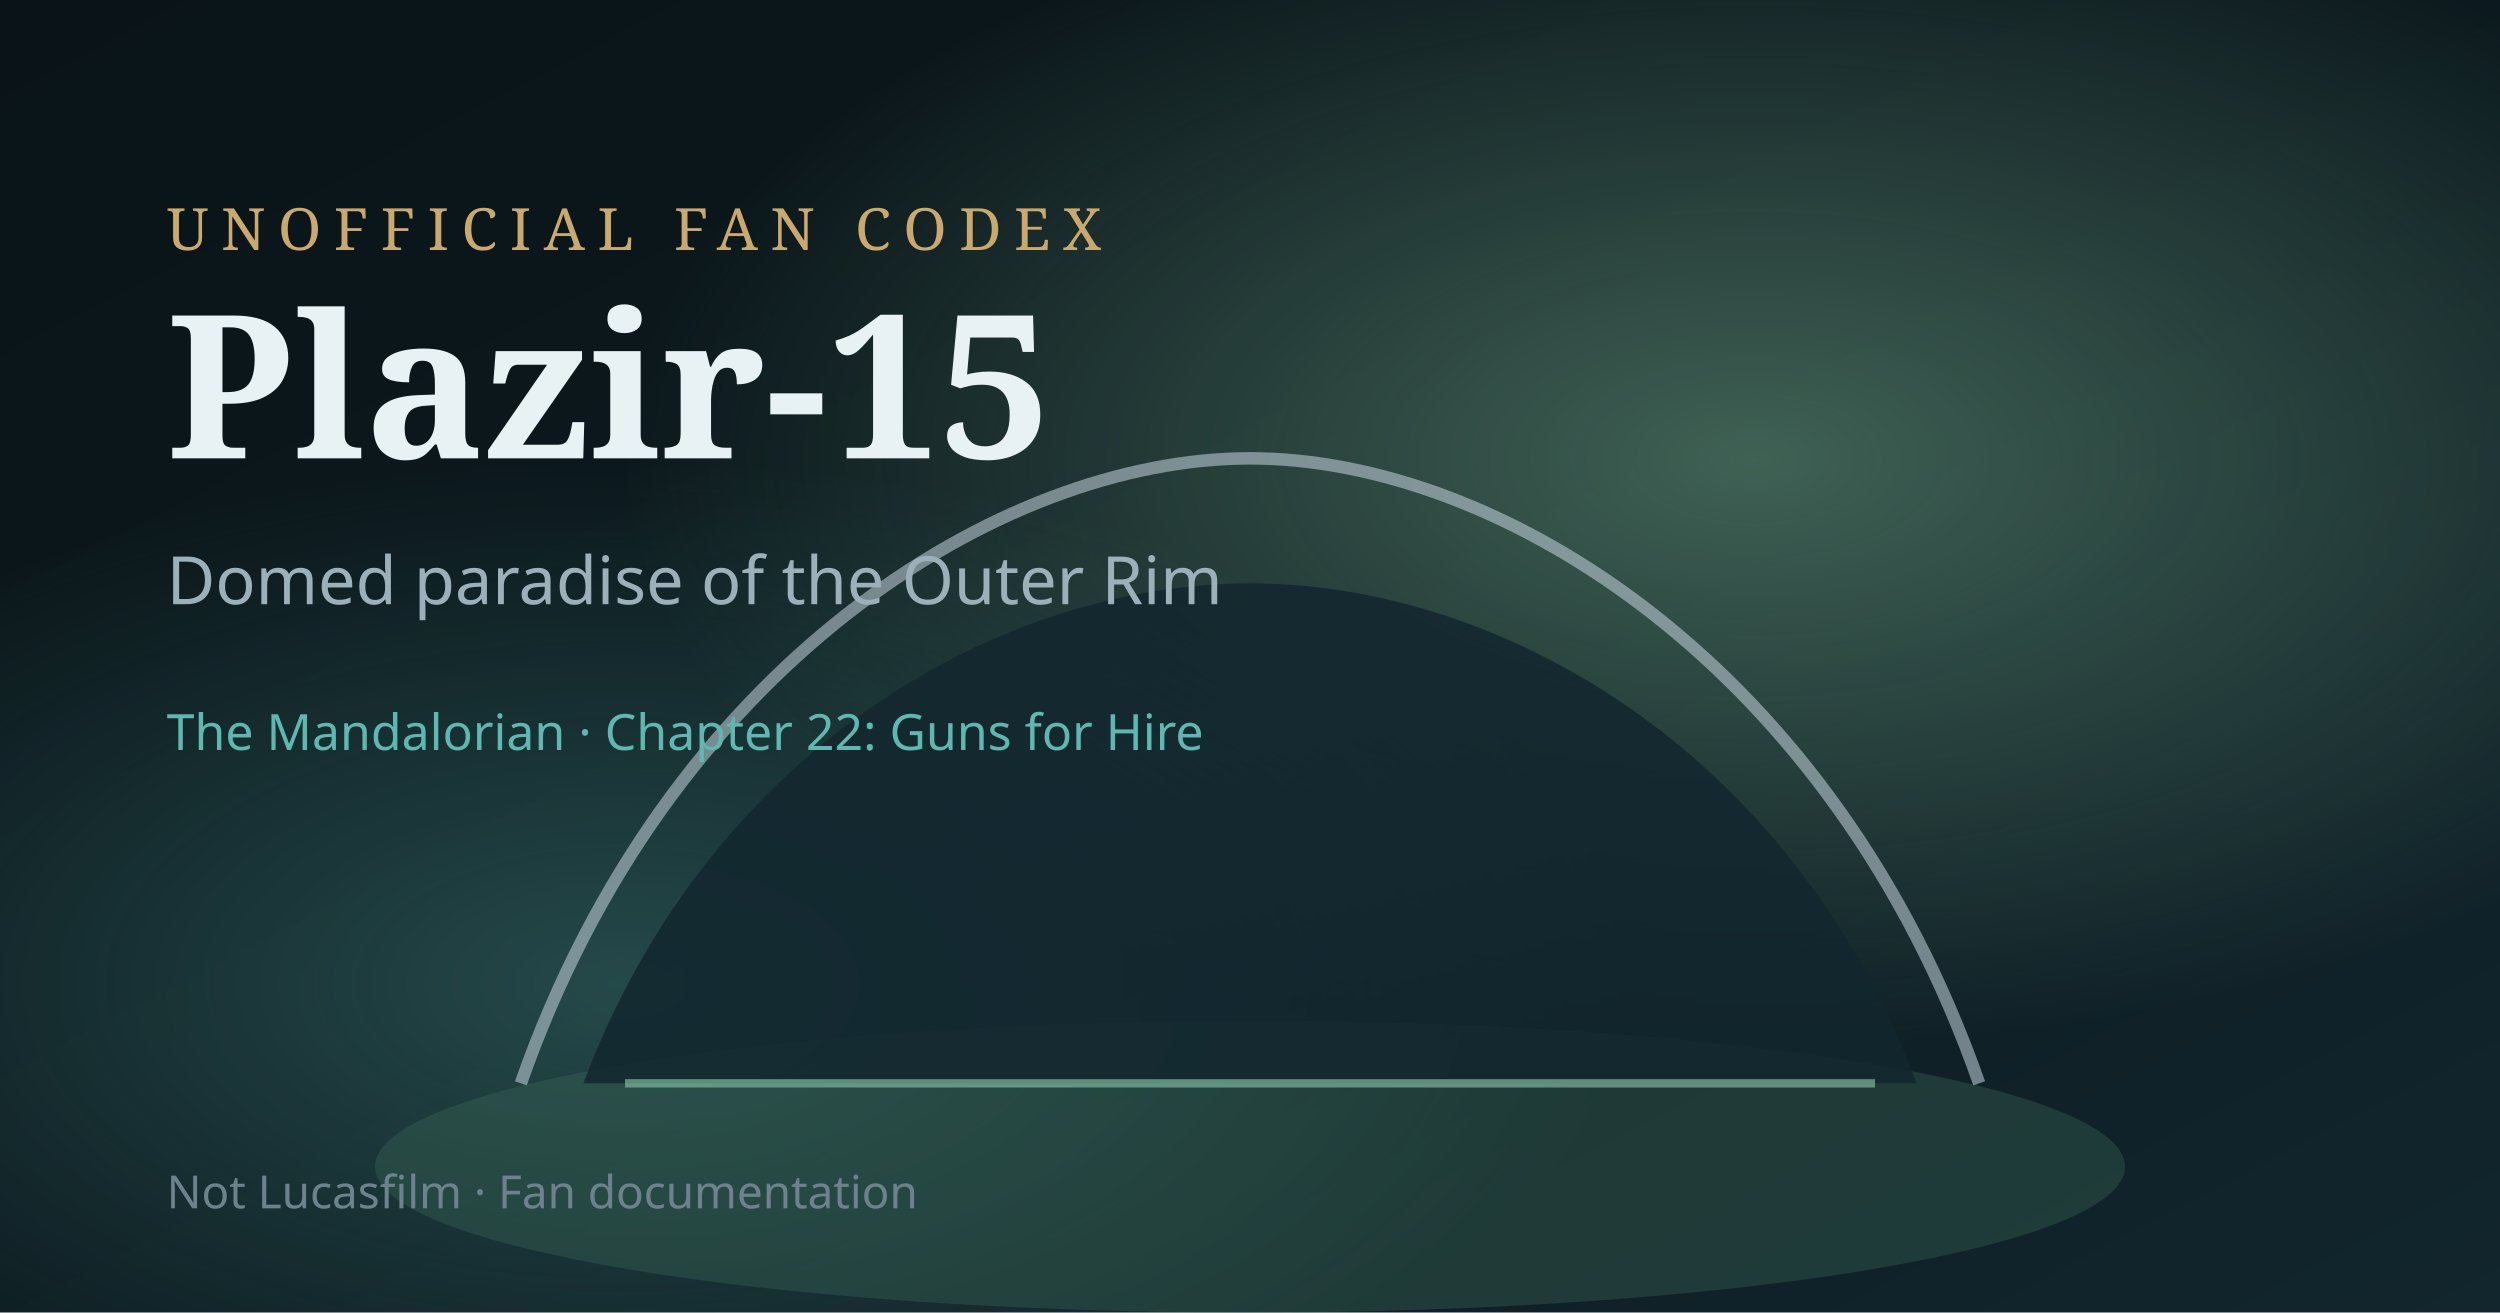
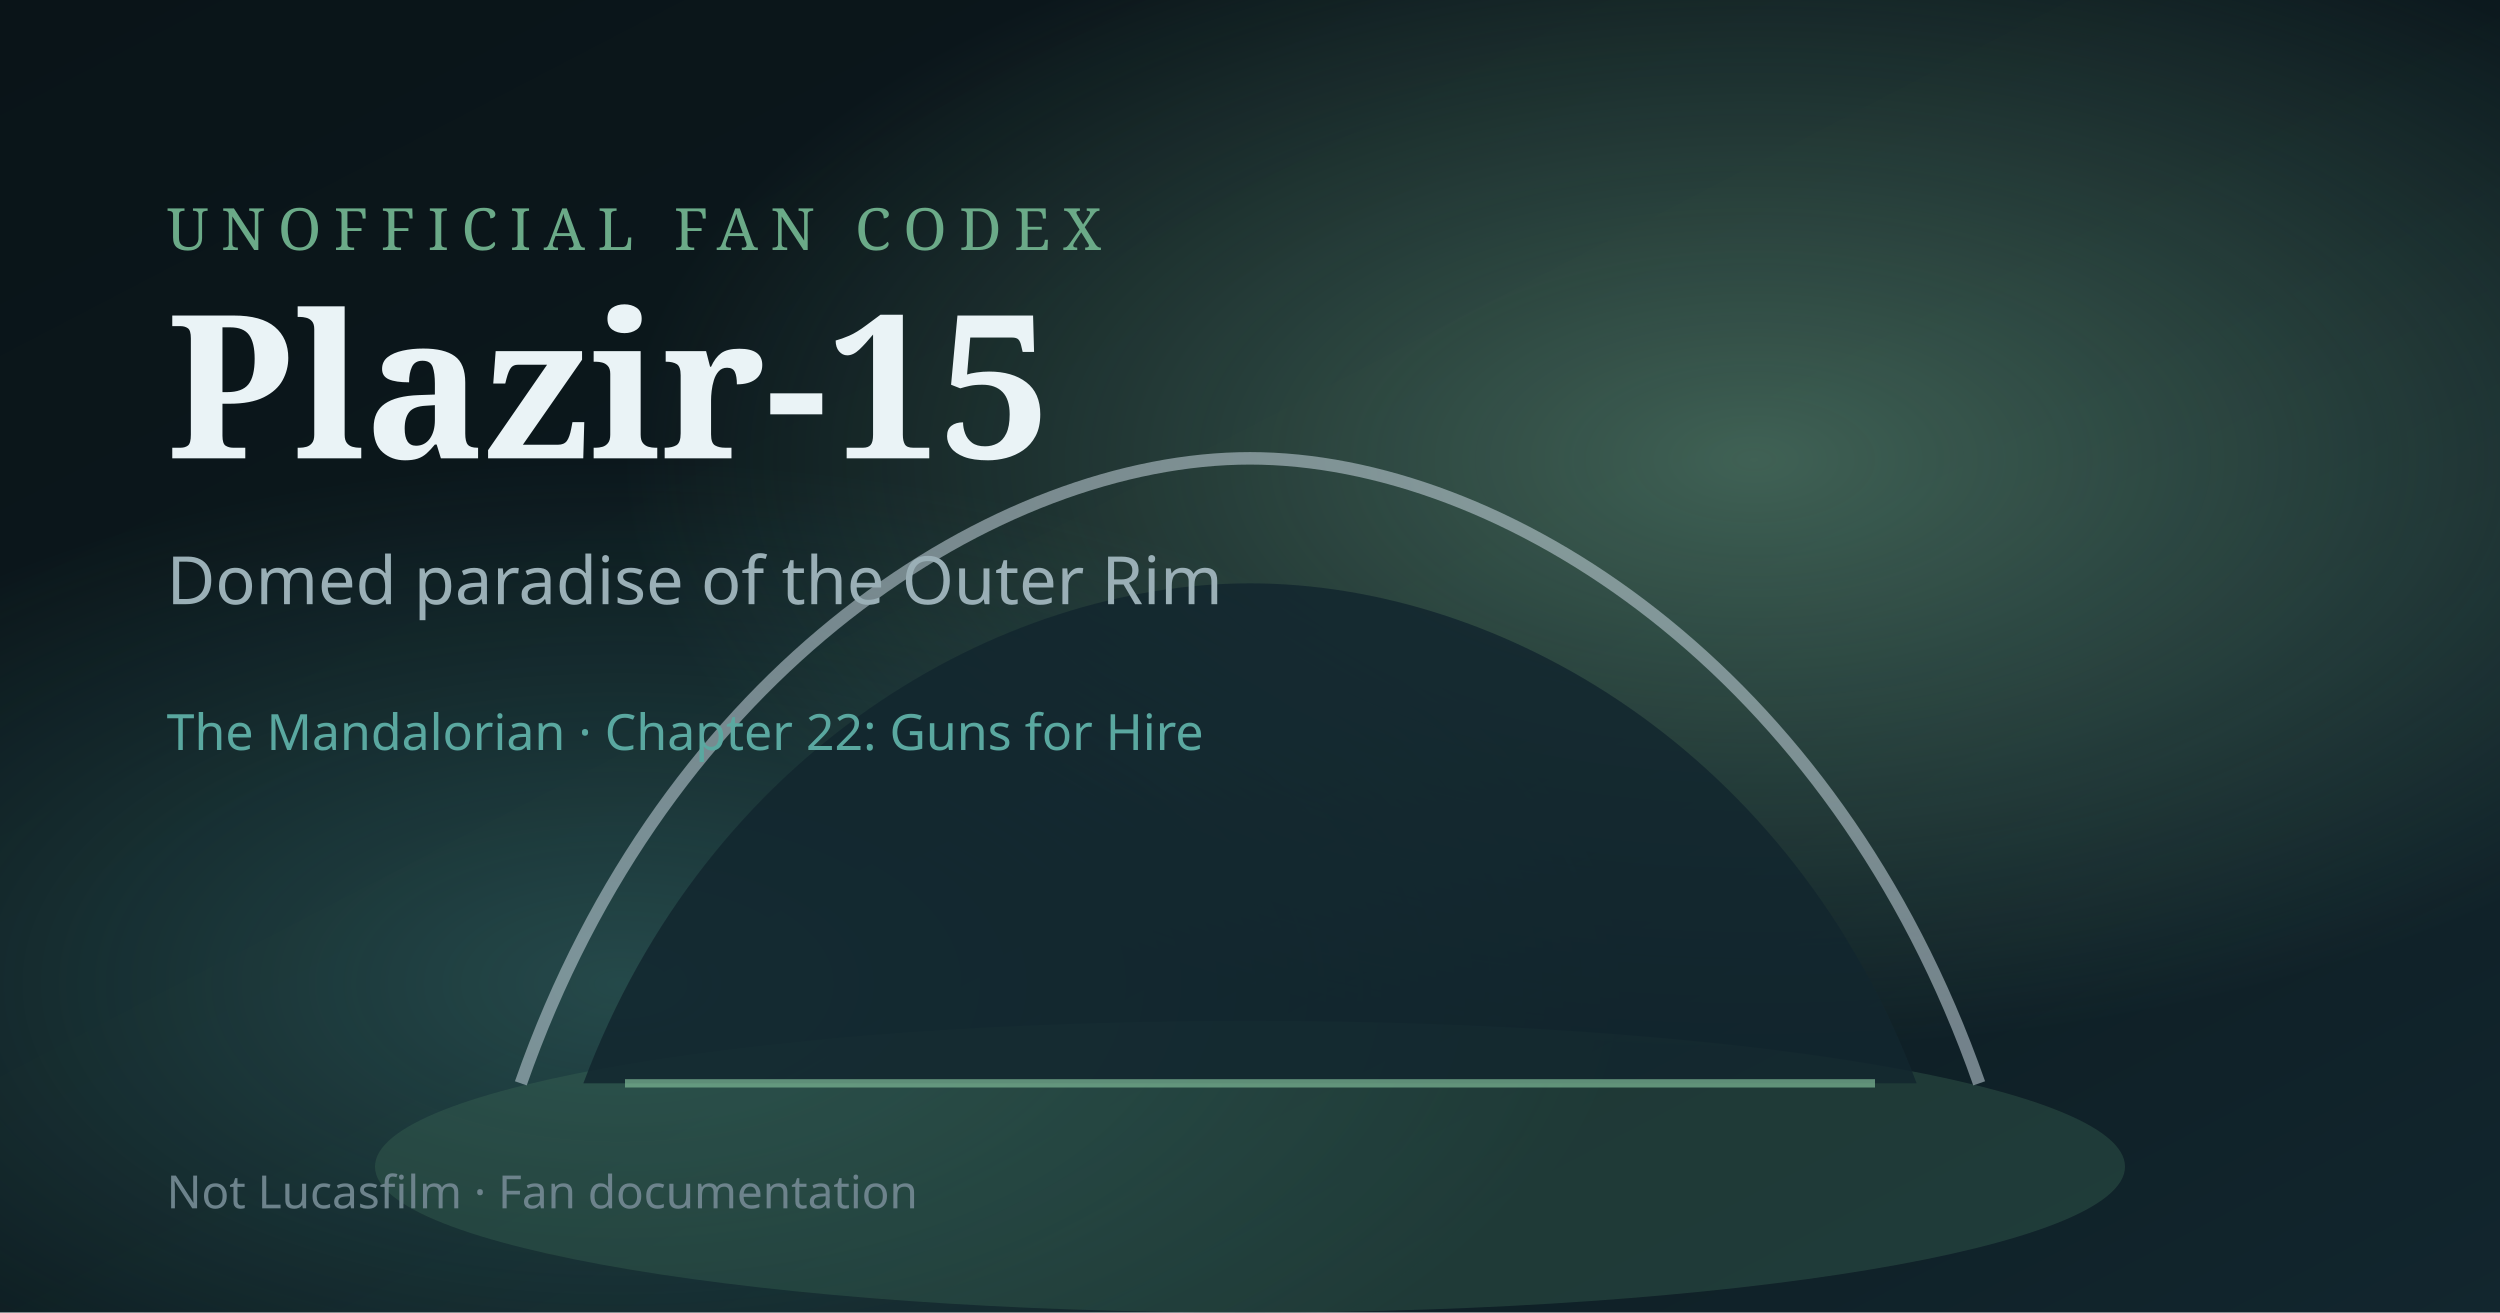
<svg xmlns="http://www.w3.org/2000/svg" width="1200" height="630" viewBox="0 0 1200 630" role="img" aria-label="Plazir-15 Fan Codex">
  <defs>
    <linearGradient id="sky" x1="0" y1="0" x2="1" y2="1">
      <stop offset="0%" stop-color="#0a1418" />
      <stop offset="55%" stop-color="#0c1a1f" />
      <stop offset="100%" stop-color="#12262e" />
    </linearGradient>
    <radialGradient id="glow" cx="70%" cy="35%" r="45%">
      <stop offset="0%" stop-color="#7eb896" stop-opacity="0.45" />
      <stop offset="100%" stop-color="#7eb896" stop-opacity="0" />
    </radialGradient>
    <radialGradient id="glow2" cx="25%" cy="75%" r="40%">
      <stop offset="0%" stop-color="#5eb8b0" stop-opacity="0.3" />
      <stop offset="100%" stop-color="#5eb8b0" stop-opacity="0" />
    </radialGradient>
  </defs>
  <rect width="1200" height="630" fill="url(#sky)" />
  <rect width="1200" height="630" fill="url(#glow)" />
  <rect width="1200" height="630" fill="url(#glow2)" />
  <ellipse cx="600" cy="560" rx="420" ry="70" fill="#3d6b55" opacity="0.35" />
  <path d="M250 520 C320 320 480 220 600 220 C720 220 880 320 950 520" fill="none" stroke="#c5d4dc" stroke-width="6" opacity="0.55" />
  <path d="M280 520 C340 360 480 280 600 280 C720 280 860 360 920 520" fill="#12262e" opacity="0.85" />
  <path d="M300 520 H900" stroke="#7eb896" stroke-width="4" opacity="0.7" />
-   <text x="80" y="120" fill="#c9a96e" font-family="Georgia, serif" font-size="28" letter-spacing="6">UNOFFICIAL FAN CODEX</text>
-   <text x="80" y="220" fill="#e8f1f4" font-family="Georgia, serif" font-size="96" font-weight="700">Plazir-15</text>
-   <text x="80" y="290" fill="#9bb0b8" font-family="system-ui, sans-serif" font-size="32">Domed paradise of the Outer Rim</text>
-   <text x="80" y="360" fill="#5eb8b0" font-family="system-ui, sans-serif" font-size="24">The Mandalorian · Chapter 22: Guns for Hire</text>
-   <text x="80" y="580" fill="#6d828c" font-family="system-ui, sans-serif" font-size="22">Not Lucasfilm · Fan documentation</text>
+   <text x="80" y="120" fill="#6baa88" font-family="Cormorant Garamond, Georgia, serif" font-size="28" letter-spacing="6">UNOFFICIAL FAN CODEX</text>
+   <text x="80" y="220" fill="#eaf3f6" font-family="Cormorant Garamond, Georgia, serif" font-size="96" font-weight="700">Plazir-15</text>
+   <text x="80" y="290" fill="#9aafb6" font-family="Manrope, system-ui, sans-serif" font-size="32">Domed paradise of the Outer Rim</text>
+   <text x="80" y="360" fill="#5aa8a0" font-family="Manrope, system-ui, sans-serif" font-size="24">The Mandalorian · Chapter 22: Guns for Hire</text>
+   <text x="80" y="580" fill="#6d838c" font-family="Manrope, system-ui, sans-serif" font-size="22">Not Lucasfilm · Fan documentation</text>
</svg>
